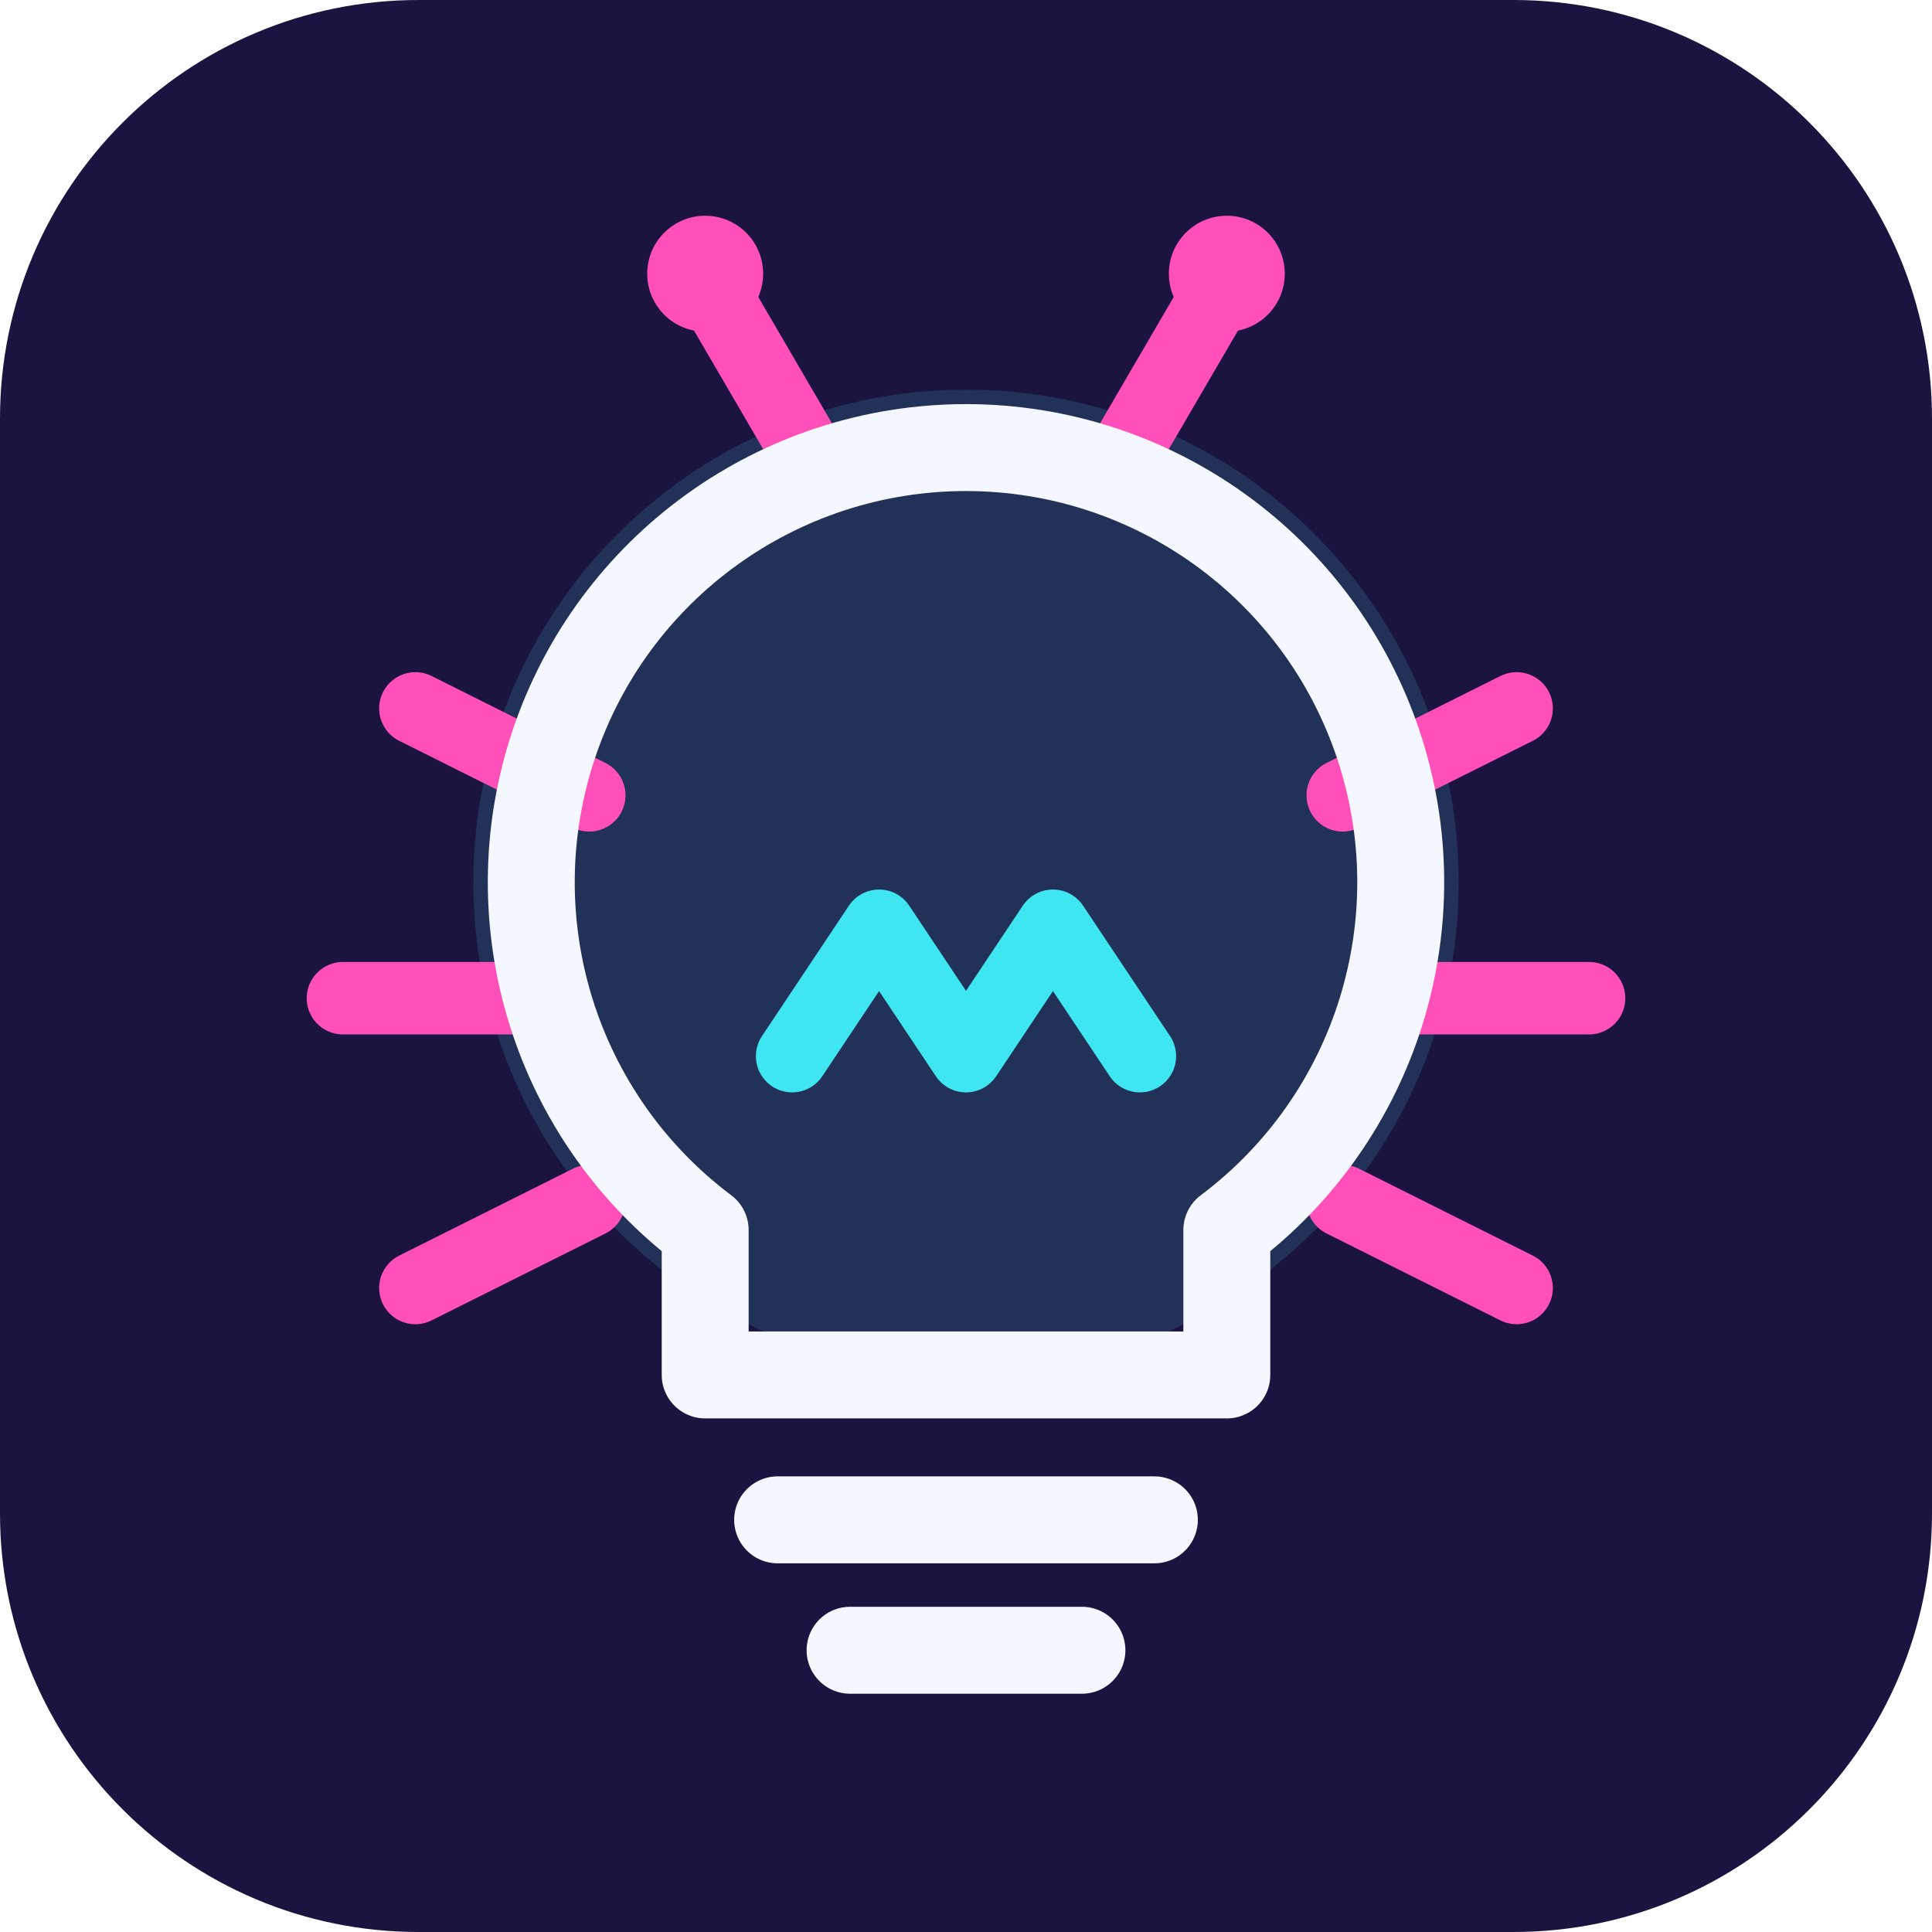
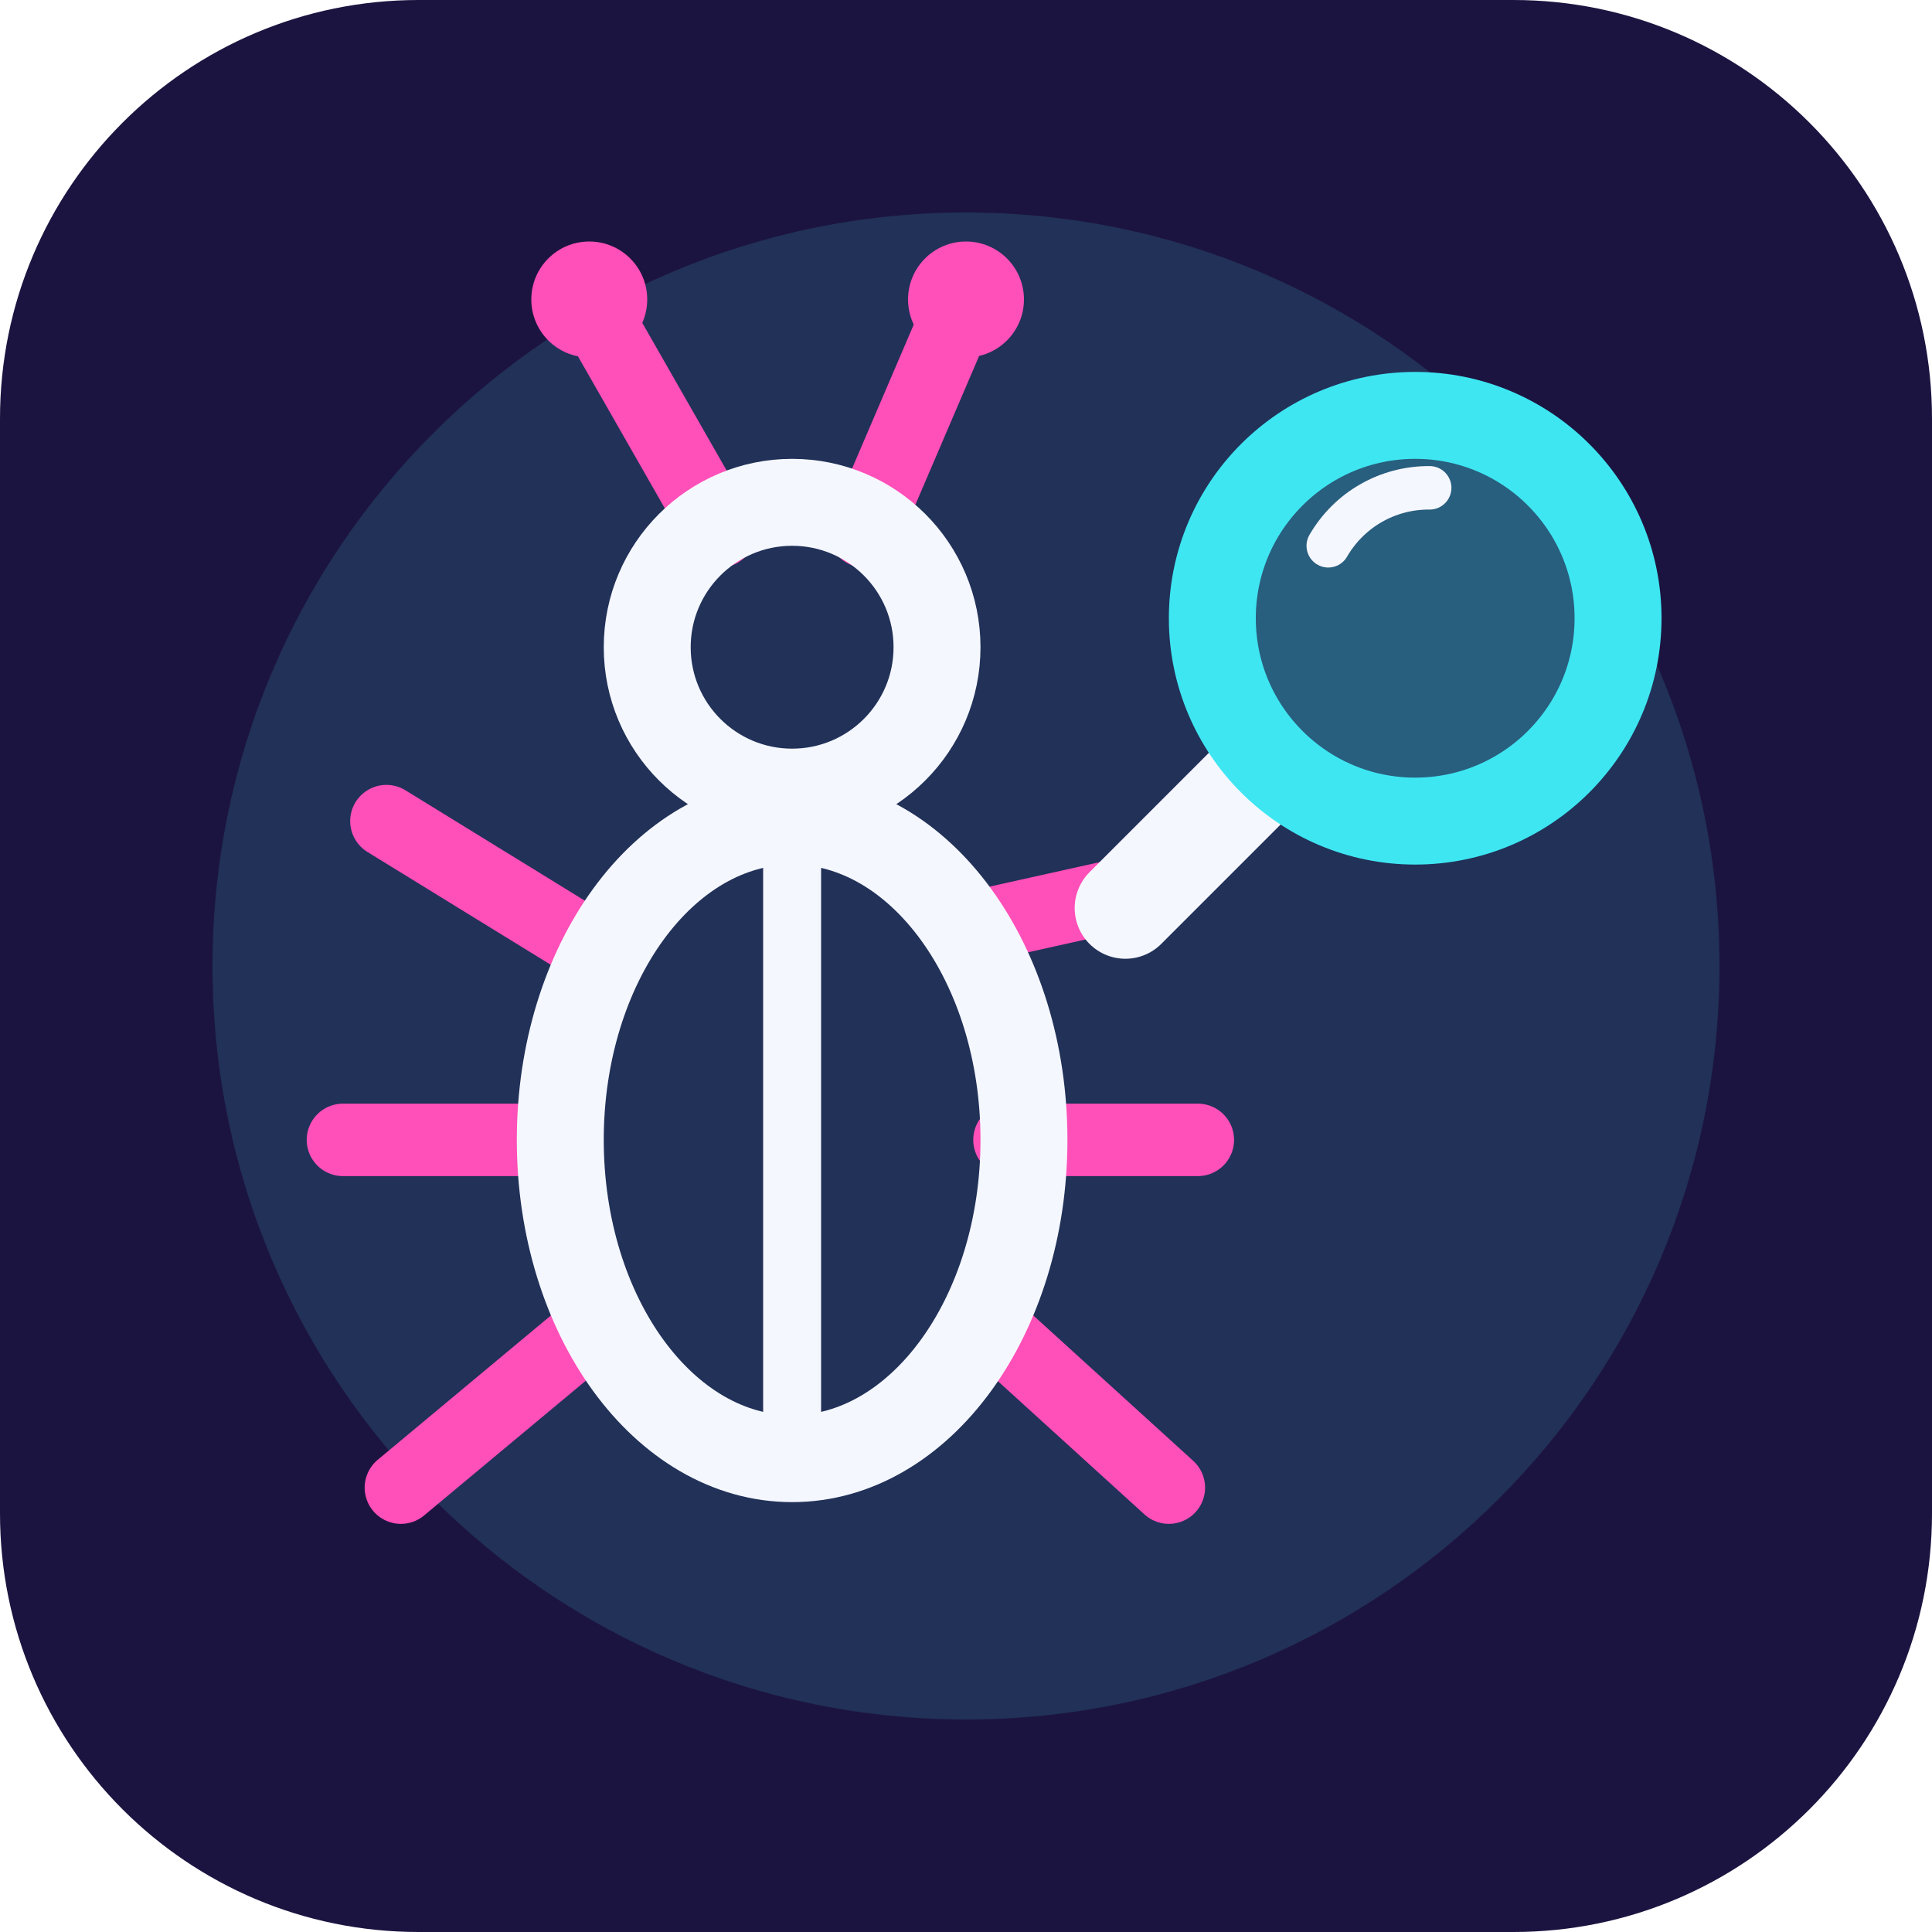
<svg xmlns="http://www.w3.org/2000/svg" viewBox="0 0 120 120">
  <rect width="120" height="120" rx="26" fill="#1C1440" />
-   <g transform="translate(6 8) scale(0.9)">
-     <circle cx="60" cy="52" r="34" fill="#3EE6F2" opacity="0.14" />
-     <path d="M34 46 L22 40 M31 60 H17 M34 74 L22 80 M86 46 L98 40 M89 60 H103 M86 74 L98 80" stroke="#FF4FB8" stroke-width="5" stroke-linecap="round" />
-     <path d="M50 24 L43 12 M70 24 L77 12" stroke="#FF4FB8" stroke-width="5" stroke-linecap="round" />
-     <circle cx="42" cy="10" r="4" fill="#FF4FB8" />
-     <circle cx="78" cy="10" r="4" fill="#FF4FB8" />
-     <path d="M60 22 a30 30 0 0 1 18 54 v10 h-36 v-10 a30 30 0 0 1 18 -54 z" fill="none" stroke="#F5F7FF" stroke-width="6" stroke-linejoin="round" />
-     <path d="M48 64 l6 -9 l6 9 l6 -9 l6 9" fill="none" stroke="#3EE6F2" stroke-width="5" stroke-linecap="round" stroke-linejoin="round" />
-     <path d="M47 96 H73 M52 105 H68" stroke="#F5F7FF" stroke-width="6" stroke-linecap="round" />
+   <g transform="translate(6 6) scale(0.9)">
+     <circle cx="60" cy="60" r="52" fill="#3EE6F2" opacity="0.14" />
+     <path d="M33 58 L20 50 M31 72 H17 M33 86 L21 96 M63 72 H76 M63 86 L74 96" stroke="#FF4FB8" stroke-width="5" stroke-linecap="round" />
+     <path d="M62 57 L71 55" stroke="#FF4FB8" stroke-width="5" stroke-linecap="round" />
+     <path d="M43 30 L35 16 M53 30 L59 16" stroke="#FF4FB8" stroke-width="5" stroke-linecap="round" />
+     <circle cx="34" cy="14" r="4" fill="#FF4FB8" />
+     <circle cx="60" cy="14" r="4" fill="#FF4FB8" />
+     <circle cx="48" cy="38" r="10" fill="none" stroke="#F5F7FF" stroke-width="6" />
+     <ellipse cx="48" cy="72" rx="16" ry="22" fill="none" stroke="#F5F7FF" stroke-width="6" />
+     <path d="M48 51 V93" stroke="#F5F7FF" stroke-width="4" stroke-linecap="round" />
+     <path d="M71 56 L80 47" stroke="#F5F7FF" stroke-width="7" stroke-linecap="round" />
+     <circle cx="91" cy="36" r="14" fill="#3EE6F2" fill-opacity="0.25" stroke="#3EE6F2" stroke-width="6" />
+     <path d="M85 31 a8 8 0 0 1 7 -4" fill="none" stroke="#F5F7FF" stroke-width="3" stroke-linecap="round" />
  </g>
</svg>
